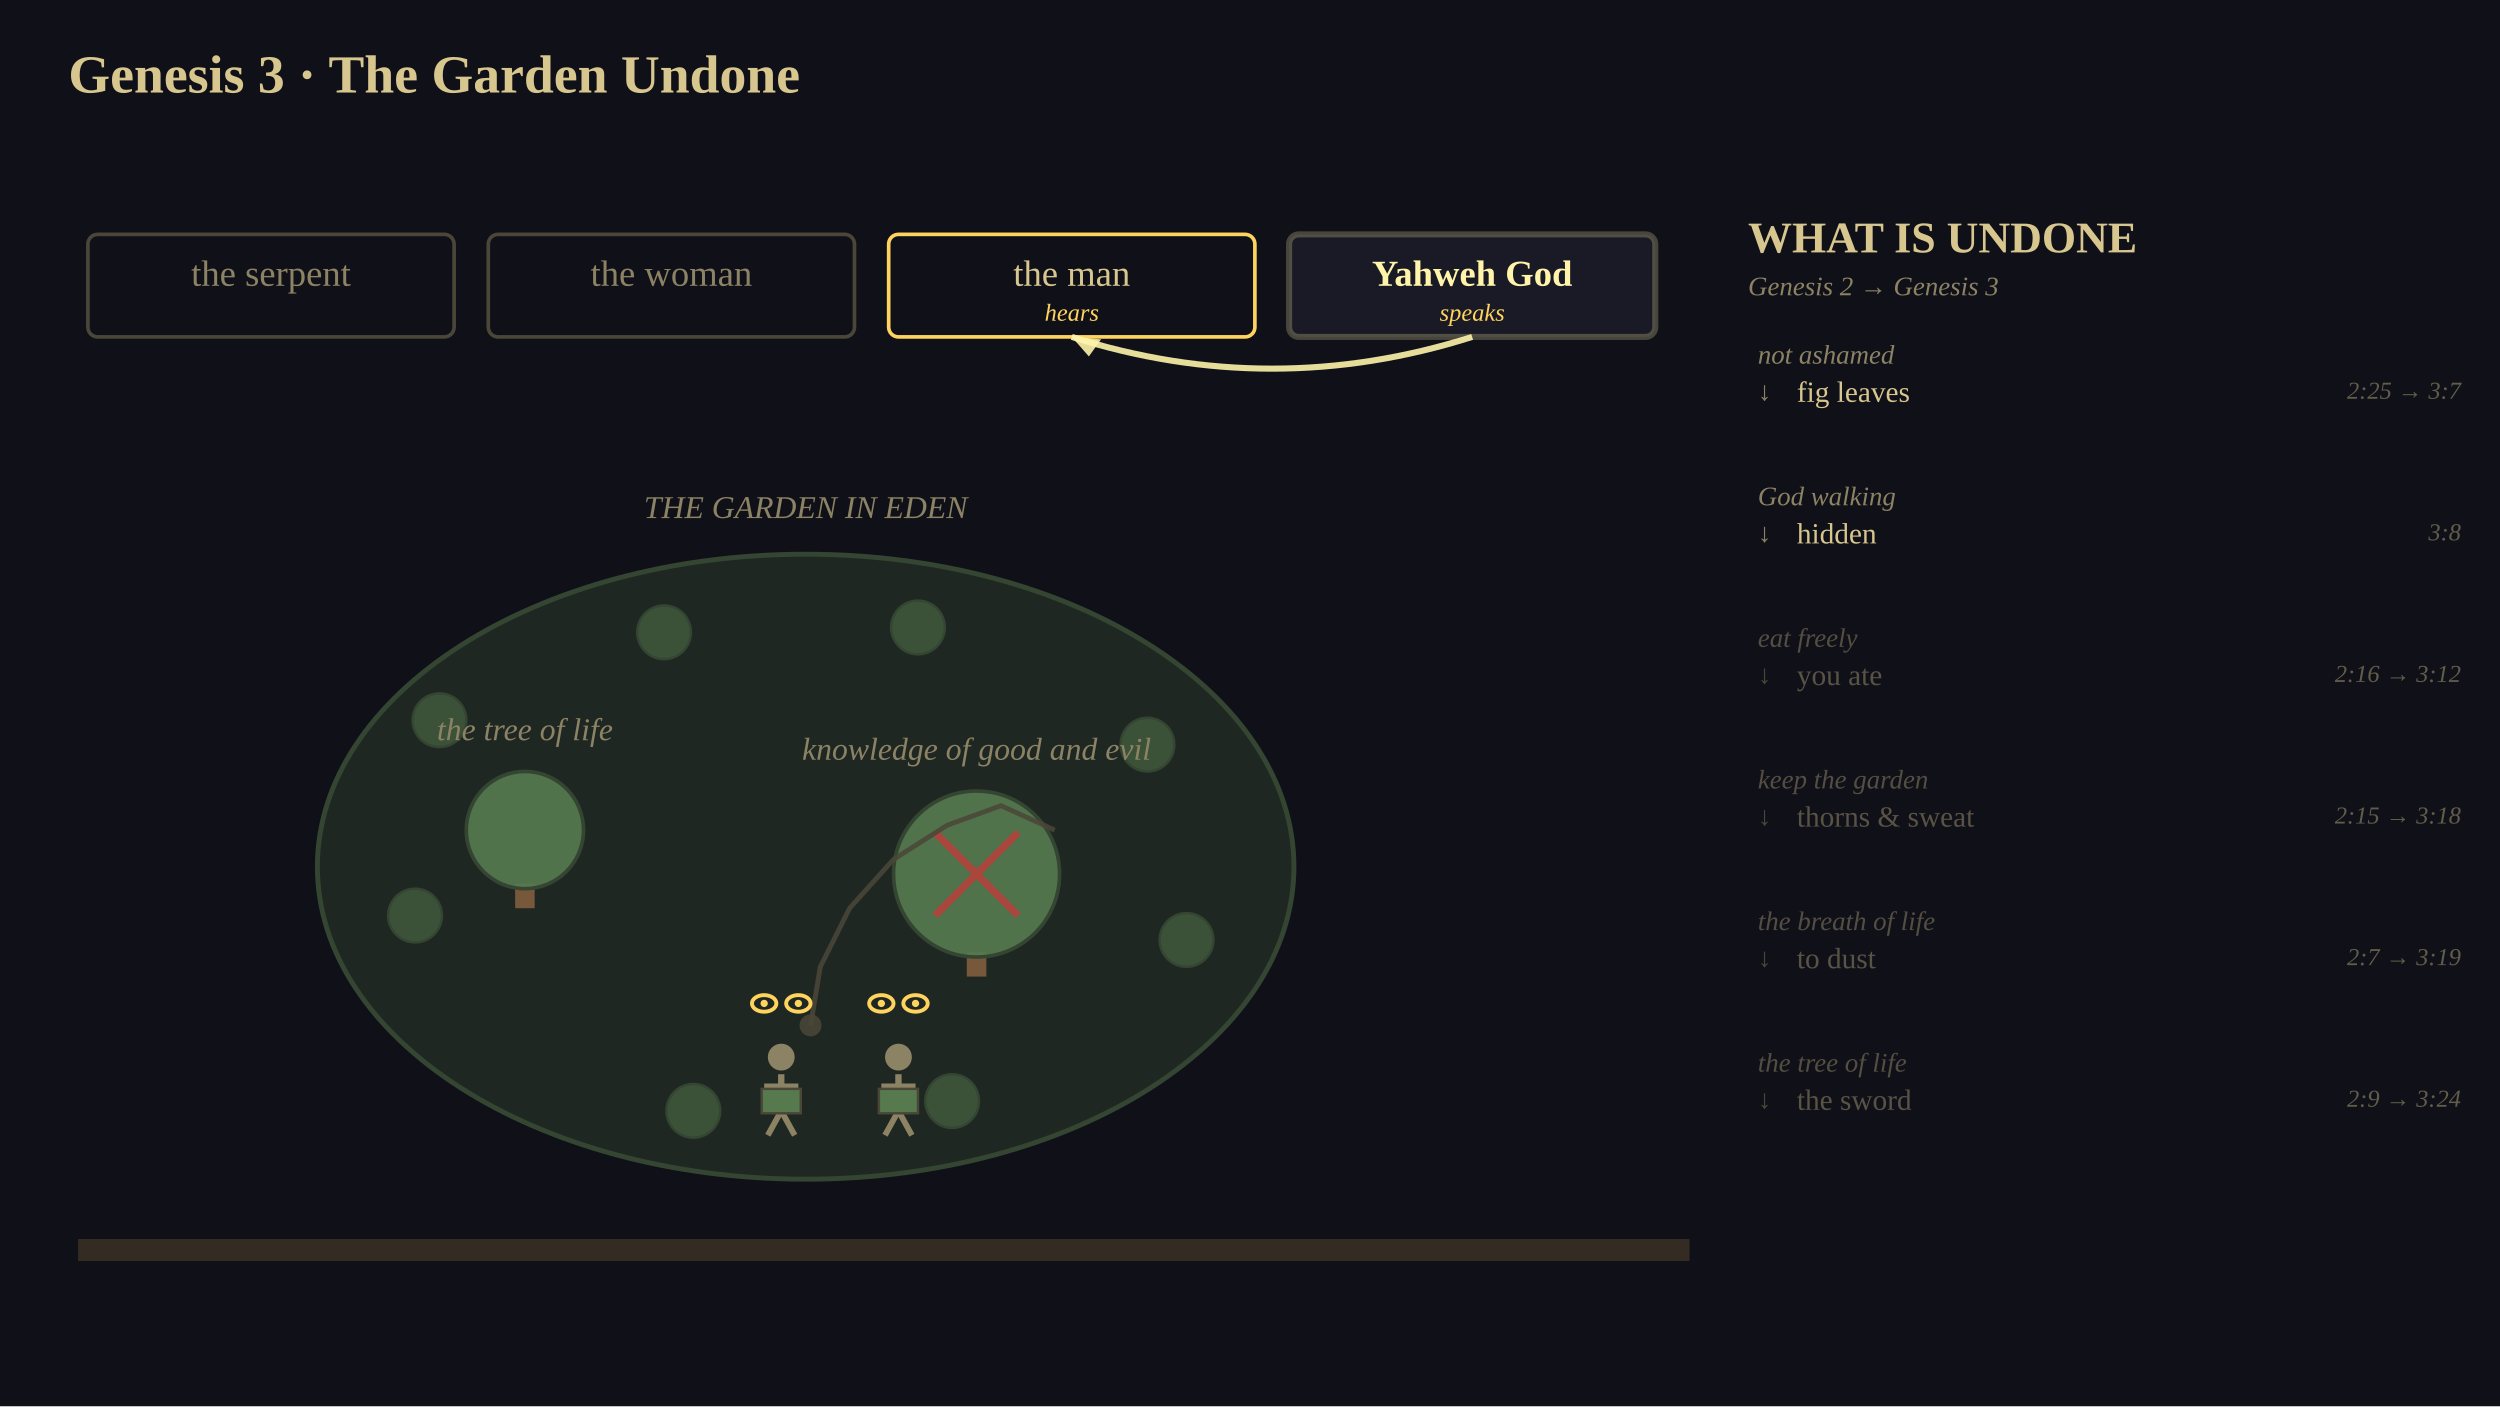
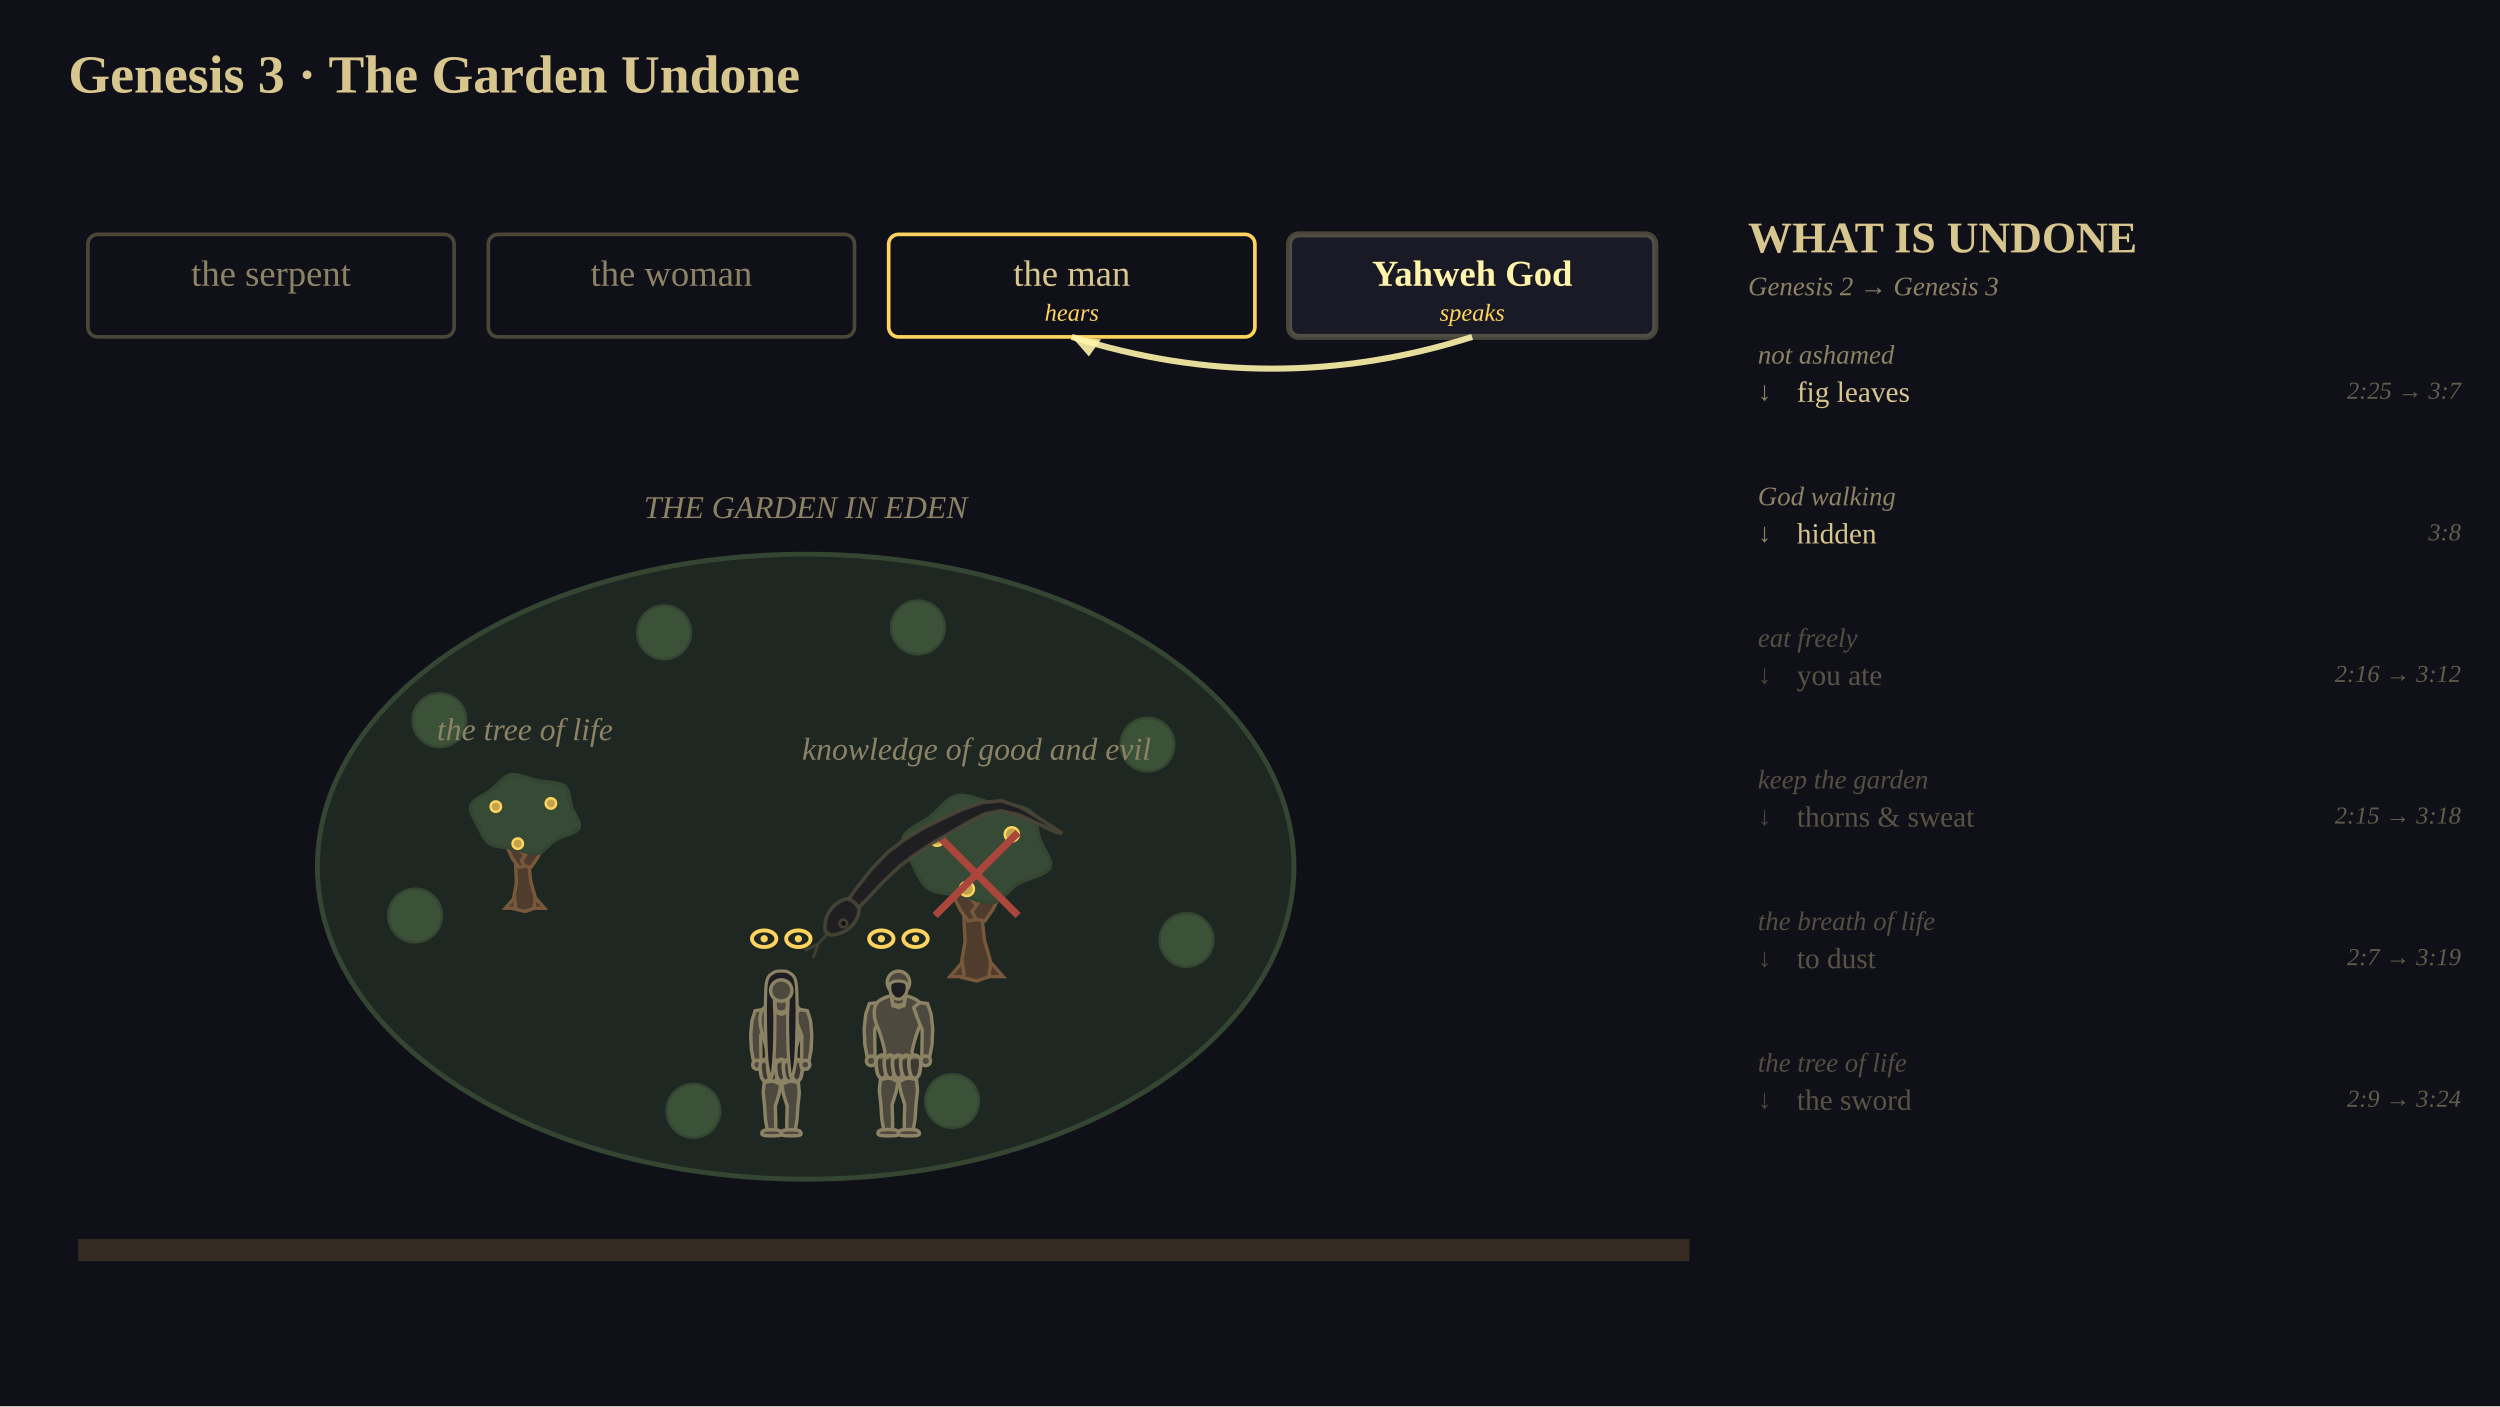
<svg xmlns="http://www.w3.org/2000/svg" viewBox="0 0 1024 576" width="1024" height="576" font-family="Georgia, 'Times New Roman', serif">
  <rect x="0" y="0" width="1024" height="576" fill="rgb(16,16,24)" />
  <text x="28" y="24" font-size="22" text-anchor="start" dominant-baseline="text-before-edge" fill="rgb(216,198,143)" font-family="Georgia, 'Times New Roman', serif" font-weight="bold">Genesis 3 · The Garden Undone</text>
  <ellipse cx="330" cy="355" rx="200" ry="128" fill="rgb(52,70,50)" fill-opacity="0.431" stroke="rgb(52,70,50)" stroke-width="2" />
  <text x="330" y="215" font-size="13" text-anchor="middle" dominant-baseline="text-after-edge" fill="rgb(140,130,100)" font-family="Georgia, 'Times New Roman', serif" font-style="italic">THE GARDEN IN EDEN</text>
  <circle cx="180" cy="295" r="11" fill="rgb(86,122,78)" fill-opacity="0.510" stroke="rgb(52,70,50)" stroke-width="1" />
  <circle cx="272" cy="259" r="11" fill="rgb(86,122,78)" fill-opacity="0.510" stroke="rgb(52,70,50)" stroke-width="1" />
  <circle cx="376" cy="257" r="11" fill="rgb(86,122,78)" fill-opacity="0.510" stroke="rgb(52,70,50)" stroke-width="1" />
  <circle cx="470" cy="305" r="11" fill="rgb(86,122,78)" fill-opacity="0.510" stroke="rgb(52,70,50)" stroke-width="1" />
  <circle cx="486" cy="385" r="11" fill="rgb(86,122,78)" fill-opacity="0.510" stroke="rgb(52,70,50)" stroke-width="1" />
  <circle cx="390" cy="451" r="11" fill="rgb(86,122,78)" fill-opacity="0.510" stroke="rgb(52,70,50)" stroke-width="1" />
  <circle cx="284" cy="455" r="11" fill="rgb(86,122,78)" fill-opacity="0.510" stroke="rgb(52,70,50)" stroke-width="1" />
  <circle cx="170" cy="375" r="11" fill="rgb(86,122,78)" fill-opacity="0.510" stroke="rgb(52,70,50)" stroke-width="1" />
  <line x1="32" y1="512" x2="692" y2="512" stroke="rgb(58,48,38)" stroke-width="9" stroke-opacity="0.863" />
-   <rect x="211" y="362" width="8" height="10" fill="rgb(120,88,58)" />
-   <circle cx="215" cy="340" r="24" fill="rgb(86,122,78)" fill-opacity="0.922" stroke="rgb(52,70,50)" stroke-width="1.5" />
+   <polygon points="210.46,372.23 210.44,367.7 211.53,361.5 211.2,354.42 211.26,348.64 213.26,346.86 215.53,348.29 216.6,354.01 217.4,361.1 219.16,367.21 219.54,371.77 215.07,373.34" fill="rgb(80,60,45)" stroke="rgb(120,88,58)" stroke-width="1.4" />
+   <polygon points="212.51,355.21 210.04,351.83 207.72,347.12 205.9,342.74 204.92,339.26 205.51,337.9 206.89,338.41 208.45,341.49 210.51,345.53 213.94,349.24 216.42,352.41 215.13,354.75" fill="rgb(80,60,45)" stroke="rgb(120,88,58)" stroke-width="1.4" />
+   <polygon points="213.58,352.41 216.09,349.06 219.55,345.43 221.62,342.43 223.18,340.43 224.49,340.31 225.01,341.53 224.02,343.94 222.22,347.21 219.93,351.74 217.49,355.21 214.87,354.75" fill="rgb(80,60,45)" stroke="rgb(120,88,58)" stroke-width="1.4" />
+   <polygon points="211.26,372 206.98,372 210.72,367.72" fill="rgb(80,60,45)" stroke="rgb(120,88,58)" stroke-width="1.4" />
+   <polygon points="218.74,372 223.02,372 219.28,367.72" fill="rgb(80,60,45)" stroke="rgb(120,88,58)" stroke-width="1.4" />
+   <polygon points="234.02,330.64 233.58,328.82 233.28,326.89 232.92,325.02 232.3,323.35 231.22,322.03 229.53,321.19 227.37,320.7 224.96,320.42 222.47,320.18 220.13,319.83 217.87,319.22 215.57,318.46 213.3,317.76 211.12,317.34 209.11,317.41 207.32,318.12 205.7,319.32 204.18,320.81 202.67,322.35 201.11,323.75 199.3,324.96 197.3,326.12 195.38,327.3 193.82,328.55 192.9,329.93 192.76,331.52 193.24,333.25 194.08,335.05 195.07,336.82 195.98,338.48 196.74,340.07 197.52,341.67 198.39,343.18 199.43,344.51 200.73,345.58 202.36,346.29 204.27,346.72 206.35,346.98 208.46,347.2 210.49,347.52 212.47,348.05 214.5,348.73 216.5,349.34 218.41,349.71 220.18,349.65 221.71,349.01 223.05,347.94 224.33,346.62 225.68,345.26 227.23,344.07 229.23,343.1 231.6,342.24 233.95,341.36 235.91,340.38 237.1,339.18 237.31,337.71 236.79,336.03 235.86,334.23 234.83,332.41" fill="rgb(54,74,53)" stroke="rgb(52,70,50)" stroke-width="1.5" />
+   <circle cx="225.64" cy="329.08" r="2.14" fill="rgb(195,163,76)" stroke="rgb(255,212,94)" stroke-width="1" />
+   <circle cx="203.08" cy="330.39" r="2.14" fill="rgb(195,163,76)" stroke="rgb(255,212,94)" stroke-width="1" />
+   <circle cx="212.07" cy="345.56" r="2.14" fill="rgb(195,163,76)" stroke="rgb(255,212,94)" stroke-width="1" />
  <text x="215" y="306" font-size="13" text-anchor="middle" dominant-baseline="text-after-edge" fill="rgb(140,130,100)" font-family="Georgia, 'Times New Roman', serif" font-style="italic">the tree of life</text>
-   <rect x="396" y="390" width="8" height="10" fill="rgb(120,88,58)" />
-   <circle cx="400" cy="358" r="34" fill="rgb(86,122,78)" fill-opacity="0.922" stroke="rgb(52,70,50)" stroke-width="1.5" />
+   <polygon points="393.84,400.31 393.82,394.16 395.29,385.75 394.84,376.15 394.93,368.3 397.64,365.88 400.72,367.82 402.17,375.58 403.26,385.21 405.64,393.5 406.16,399.69 400.09,401.81" fill="rgb(80,60,45)" stroke="rgb(120,88,58)" stroke-width="1.4" />
+   <polygon points="396.62,377.22 393.28,372.63 390.12,366.24 387.65,360.28 386.32,355.56 387.11,353.72 388.99,354.42 391.11,358.59 393.91,364.07 398.56,369.11 401.93,373.42 400.18,376.59" fill="rgb(80,60,45)" stroke="rgb(120,88,58)" stroke-width="1.4" />
+   <polygon points="398.07,373.42 401.48,368.87 406.17,363.95 408.99,359.86 411.1,357.15 412.89,356.99 413.59,358.64 412.25,361.92 409.8,366.36 406.69,372.51 403.38,377.22 399.82,376.59" fill="rgb(80,60,45)" stroke="rgb(120,88,58)" stroke-width="1.4" />
+   <polygon points="394.92,400 389.11,400 394.19,394.19" fill="rgb(80,60,45)" stroke="rgb(120,88,58)" stroke-width="1.4" />
+   <polygon points="405.08,400 410.89,400 405.81,394.19" fill="rgb(80,60,45)" stroke="rgb(120,88,58)" stroke-width="1.4" />
+   <polygon points="425.82,343.86 425.21,341.39 424.81,338.78 424.32,336.24 423.48,333.97 422.01,332.19 419.72,331.04 416.79,330.38 413.51,330 410.14,329.67 406.96,329.2 403.9,328.37 400.78,327.33 397.69,326.39 394.74,325.81 392.01,325.91 389.58,326.88 387.38,328.51 385.32,330.52 383.27,332.62 381.14,334.52 378.69,336.16 375.97,337.74 373.37,339.33 371.26,341.03 370,342.91 369.82,345.06 370.46,347.41 371.61,349.86 372.96,352.26 374.18,354.51 375.22,356.67 376.27,358.84 377.45,360.89 378.87,362.69 380.63,364.14 382.85,365.11 385.44,365.69 388.26,366.04 391.12,366.34 393.87,366.77 396.57,367.5 399.32,368.41 402.03,369.25 404.63,369.75 407.03,369.66 409.11,368.8 410.93,367.34 412.66,365.55 414.49,363.71 416.59,362.09 419.31,360.78 422.52,359.61 425.72,358.42 428.38,357.09 430,355.46 430.28,353.46 429.57,351.18 428.31,348.74 426.91,346.27" fill="rgb(54,74,53)" stroke="rgb(52,70,50)" stroke-width="1.5" />
+   <circle cx="414.44" cy="341.75" r="2.9" fill="rgb(195,163,76)" stroke="rgb(255,212,94)" stroke-width="1" />
+   <circle cx="383.83" cy="343.53" r="2.9" fill="rgb(195,163,76)" stroke="rgb(255,212,94)" stroke-width="1" />
+   <circle cx="396.02" cy="364.12" r="2.9" fill="rgb(195,163,76)" stroke="rgb(255,212,94)" stroke-width="1" />
  <line x1="383" y1="341" x2="417" y2="375" stroke="rgb(170,70,60)" stroke-width="3" />
  <line x1="417" y1="341" x2="383" y2="375" stroke="rgb(170,70,60)" stroke-width="3" />
  <text x="400" y="314" font-size="13" text-anchor="middle" dominant-baseline="text-after-edge" fill="rgb(140,130,100)" font-family="Georgia, 'Times New Roman', serif" font-style="italic">knowledge of good and evil</text>
-   <polyline points="432,340 410,330 388,338 366,352 348,372 336,396 332,420" stroke-linejoin="round" fill="none" stroke="rgb(74,70,56)" stroke-width="2" stroke-opacity="0.863" />
-   <circle cx="332" cy="420" r="4.5" fill="rgb(74,70,56)" fill-opacity="0.863" />
-   <circle cx="320" cy="433" r="5.5" fill="rgb(140,130,100)" />
-   <line x1="320" y1="440" x2="320" y2="455" stroke="rgb(140,130,100)" stroke-width="2.6" />
-   <line x1="313" y1="445" x2="327" y2="445" stroke="rgb(140,130,100)" stroke-width="2.4" />
-   <line x1="320" y1="455" x2="314.5" y2="465" stroke="rgb(140,130,100)" stroke-width="2.4" />
-   <line x1="320" y1="455" x2="325.5" y2="465" stroke="rgb(140,130,100)" stroke-width="2.4" />
-   <rect x="312" y="446" width="16" height="10" fill="rgb(86,122,78)" stroke="rgb(74,70,56)" stroke-width="1" />
-   <circle cx="368" cy="433" r="5.5" fill="rgb(140,130,100)" />
-   <line x1="368" y1="440" x2="368" y2="455" stroke="rgb(140,130,100)" stroke-width="2.6" />
-   <line x1="361" y1="445" x2="375" y2="445" stroke="rgb(140,130,100)" stroke-width="2.4" />
-   <line x1="368" y1="455" x2="362.5" y2="465" stroke="rgb(140,130,100)" stroke-width="2.4" />
-   <line x1="368" y1="455" x2="373.5" y2="465" stroke="rgb(140,130,100)" stroke-width="2.4" />
-   <rect x="360" y="446" width="16" height="10" fill="rgb(86,122,78)" stroke="rgb(74,70,56)" stroke-width="1" />
-   <ellipse cx="313" cy="411" rx="5" ry="3.4" fill="none" stroke="rgb(255,212,94)" stroke-width="1.6" />
-   <circle cx="313" cy="411" r="1.5" fill="rgb(255,212,94)" />
-   <ellipse cx="327" cy="411" rx="5" ry="3.4" fill="none" stroke="rgb(255,212,94)" stroke-width="1.6" />
-   <circle cx="327" cy="411" r="1.5" fill="rgb(255,212,94)" />
-   <ellipse cx="361" cy="411" rx="5" ry="3.4" fill="none" stroke="rgb(255,212,94)" stroke-width="1.6" />
-   <circle cx="361" cy="411" r="1.5" fill="rgb(255,212,94)" />
-   <ellipse cx="375" cy="411" rx="5" ry="3.4" fill="none" stroke="rgb(255,212,94)" stroke-width="1.6" />
-   <circle cx="375" cy="411" r="1.5" fill="rgb(255,212,94)" />
+   <polygon points="431.77,340.51 426.01,337.74 417.88,333.91 409.91,332.02 403.01,333.52 396.27,336.95 389.47,340.93 382.41,345.02 375.28,349.67 368.43,354.85 361.49,361.46 354.82,368.6 349.84,373.66 347.49,375.17 346.83,374.6 346.51,373.66 345.51,373.46 344.85,372.89 346.16,370.34 350.44,364.34 356.7,356.35 363.57,349.15 370.79,343.67 378.63,338.98 386.53,335.07 394.39,331.5 402.32,328.71 410.09,327.98 418.41,330.83 426.58,335.74 432.23,339.49 434.54,340.96 434.34,341.26" fill="rgb(31,30,32)" stroke="rgb(74,70,56)" stroke-width="1.5" stroke-opacity="0.863" />
+   <polygon points="351.75,372.14 351.85,372.98 351.75,373.92 351.48,374.9 351.09,375.88 350.62,376.82 350.11,377.67 349.53,378.45 348.83,379.21 348.06,379.92 347.23,380.58 346.39,381.16 345.56,381.64 344.7,382.04 343.76,382.35 342.8,382.59 341.89,382.76 341.07,382.87 340.42,382.94 339.95,382.93 339.62,382.84 339.4,382.69 339.23,382.51 339.08,382.31 338.9,382.11 338.69,381.95 338.47,381.82 338.27,381.67 338.1,381.47 337.98,381.15 337.92,380.69 337.91,380.03 337.94,379.21 338.01,378.28 338.15,377.31 338.36,376.34 338.66,375.44 339.06,374.56 339.55,373.67 340.12,372.78 340.75,371.93 341.42,371.16 342.14,370.5 342.94,369.9 343.82,369.33 344.75,368.84 345.7,368.47 346.62,368.27 347.46,368.29 348.31,368.56 349.19,369.06 350.04,369.73 350.8,370.51 351.39,371.33" fill="rgb(31,30,32)" stroke="rgb(74,70,56)" stroke-width="1.5" stroke-opacity="0.863" />
+   <polyline points="339.08,382.27 335.07,386.73 333.1,392.5" stroke-linejoin="round" fill="none" stroke="rgb(74,70,56)" stroke-width="1.2" stroke-opacity="0.718" />
+   <polyline points="335.07,386.73 329.54,389.29" stroke-linejoin="round" fill="none" stroke="rgb(74,70,56)" stroke-width="1.2" stroke-opacity="0.718" />
+   <circle cx="345.38" cy="378.26" r="1.6" fill="rgb(42,40,38)" stroke="rgb(74,70,56)" stroke-width="1" stroke-opacity="0.800" />
+   <circle cx="345.62" cy="378.26" r="0.88" fill="rgb(17,17,24)" />
+   <polygon points="314.68,415.41 313.46,419.23 311.58,424.15 311.62,429.84 311.67,434.46 310.23,435.88 308.63,434.64 307.76,429.83 307.49,423.77 307.99,418.11 309.31,413.98 312.31,413.54" fill="rgb(78,73,62)" stroke="rgb(140,130,100)" stroke-width="1.4" />
+   <circle cx="310.15" cy="436.14" r="1.85" fill="rgb(78,73,62)" stroke="rgb(140,130,100)" stroke-width="1.4" />
+   <polygon points="319.85,444.21 319.11,448.11 317.55,453.13 317.72,458.56 317.75,462.9 316.11,464.26 314.31,463.13 313.54,458.7 313.18,453.04 312.6,447.56 313.01,443.43 316.56,442.66" fill="rgb(78,73,62)" stroke="rgb(140,130,100)" stroke-width="1.4" />
+   <polygon points="312.98,463.01 313.73,462.88 314.79,462.79 316.01,462.77 317.24,462.79 318.31,462.88 319.07,463.01 319.57,463.25 319.94,463.6 320.15,464.01 320.18,464.41 320.01,464.76 319.6,465 318.8,465.14 317.59,465.22 316.18,465.25 314.76,465.22 313.54,465.14 312.72,465 312.28,464.76 312.06,464.41 312.04,464.01 312.2,463.6 312.52,463.25" fill="rgb(78,73,62)" stroke="rgb(140,130,100)" stroke-width="1.4" />
+   <polygon points="326.99,443.43 327.4,447.56 326.82,453.04 326.46,458.7 325.69,463.13 323.89,464.26 322.25,462.9 322.28,458.56 322.45,453.13 320.89,448.11 320.15,444.21 323.44,442.66" fill="rgb(78,73,62)" stroke="rgb(140,130,100)" stroke-width="1.4" />
+   <polygon points="320.93,463.01 321.67,462.88 322.73,462.79 323.95,462.77 325.18,462.79 326.26,462.88 327.02,463.01 327.51,463.25 327.88,463.6 328.09,464.01 328.12,464.41 327.95,464.76 327.55,465 326.74,465.14 325.54,465.22 324.12,465.25 322.7,465.22 321.48,465.14 320.66,465 320.22,464.76 320,464.41 319.98,464.01 320.14,463.6 320.46,463.25" fill="rgb(78,73,62)" stroke="rgb(140,130,100)" stroke-width="1.4" />
+   <polygon points="312,414.03 311.71,414.75 311.51,415.55 311.38,416.43 311.32,417.37 311.32,418.34 311.38,419.33 311.52,420.36 311.75,421.44 312.04,422.56 312.36,423.69 312.68,424.83 312.98,425.95 313.29,427.08 313.62,428.25 313.96,429.42 314.27,430.56 314.53,431.62 314.7,432.57 314.64,433.43 314.34,434.23 313.99,434.97 313.76,435.61 313.85,436.14 314.44,436.54 315.77,436.81 317.73,436.98 320,437.04 322.27,436.98 324.23,436.81 325.56,436.54 326.15,436.14 326.24,435.61 326.01,434.97 325.66,434.23 325.36,433.43 325.3,432.57 325.47,431.62 325.73,430.56 326.04,429.42 326.38,428.25 326.71,427.08 327.02,425.95 327.32,424.83 327.64,423.69 327.96,422.56 328.25,421.44 328.48,420.36 328.62,419.33 328.68,418.34 328.68,417.37 328.62,416.43 328.49,415.55 328.29,414.75 328,414.03 327.61,413.42 327.13,412.88 326.57,412.42 325.95,412.02 325.3,411.68 324.63,411.39 323.93,411.15 323.18,410.97 322.4,410.85 321.59,410.77 320.79,410.74 320,410.72 319.21,410.74 318.41,410.77 317.6,410.85 316.82,410.97 316.07,411.15 315.37,411.39 314.7,411.68 314.05,412.02 313.43,412.42 312.87,412.88 312.39,413.42" fill="rgb(78,73,62)" stroke="rgb(140,130,100)" stroke-width="1.4" />
+   <polygon points="317.82,414.7 317.39,411.72 318.01,408.74 320,407.99 321.99,408.74 322.61,411.72 322.18,414.7 320,415.44" fill="rgb(78,73,62)" stroke="rgb(140,130,100)" stroke-width="1.4" />
+   <polygon points="311.4,435.88 311.61,435.31 311.94,434.82 312.35,434.43 312.79,434.14 313.24,433.95 313.65,433.89 314.05,433.95 314.5,434.14 314.94,434.43 315.35,434.82 315.68,435.31 315.9,435.88 315.98,436.61 315.97,437.53 315.88,438.54 315.73,439.55 315.56,440.46 315.37,441.17 315.15,441.71 314.88,442.14 314.58,442.47 314.26,442.71 313.95,442.85 313.65,442.89 313.35,442.85 313.03,442.71 312.71,442.47 312.41,442.14 312.14,441.71 311.92,441.17 311.74,440.46 311.56,439.55 311.41,438.54 311.32,437.53 311.31,436.61" fill="rgb(60,57,51)" stroke="rgb(140,130,100)" stroke-width="1.5" />
+   <polygon points="314.57,435.88 314.79,435.31 315.12,434.82 315.52,434.43 315.97,434.14 316.42,433.95 316.82,433.89 317.23,433.95 317.68,434.14 318.12,434.43 318.53,434.82 318.86,435.31 319.07,435.88 319.16,436.61 319.15,437.53 319.06,438.54 318.91,439.55 318.73,440.46 318.54,441.17 318.33,441.71 318.06,442.14 317.76,442.47 317.44,442.71 317.12,442.85 316.82,442.89 316.52,442.85 316.21,442.71 315.89,442.47 315.59,442.14 315.32,441.71 315.1,441.17 314.91,440.46 314.73,439.55 314.59,438.54 314.5,437.53 314.49,436.61" fill="rgb(60,57,51)" stroke="rgb(140,130,100)" stroke-width="1.5" />
+   <polygon points="317.75,435.88 317.96,435.31 318.29,434.82 318.7,434.43 319.15,434.14 319.59,433.95 320,433.89 320.41,433.95 320.85,434.14 321.3,434.43 321.71,434.82 322.04,435.31 322.25,435.88 322.34,436.61 322.32,437.53 322.23,438.54 322.09,439.55 321.91,440.46 321.72,441.17 321.5,441.71 321.24,442.14 320.93,442.47 320.62,442.71 320.3,442.85 320,442.89 319.7,442.85 319.38,442.71 319.07,442.47 318.76,442.14 318.5,441.71 318.28,441.17 318.09,440.46 317.91,439.55 317.77,438.54 317.68,437.53 317.66,436.61" fill="rgb(60,57,51)" stroke="rgb(140,130,100)" stroke-width="1.5" />
+   <polygon points="320.93,435.88 321.14,435.31 321.47,434.82 321.88,434.43 322.32,434.14 322.77,433.95 323.18,433.89 323.58,433.95 324.03,434.14 324.48,434.43 324.88,434.82 325.21,435.31 325.43,435.88 325.51,436.61 325.5,437.53 325.41,438.54 325.27,439.55 325.09,440.46 324.9,441.17 324.68,441.71 324.41,442.14 324.11,442.47 323.79,442.71 323.48,442.85 323.18,442.89 322.88,442.85 322.56,442.71 322.24,442.47 321.94,442.14 321.67,441.71 321.46,441.17 321.27,440.46 321.09,439.55 320.94,438.54 320.85,437.53 320.84,436.61" fill="rgb(60,57,51)" stroke="rgb(140,130,100)" stroke-width="1.5" />
+   <polygon points="324.1,435.88 324.32,435.31 324.65,434.82 325.06,434.43 325.5,434.14 325.95,433.95 326.35,433.89 326.76,433.95 327.21,434.14 327.65,434.43 328.06,434.82 328.39,435.31 328.6,435.88 328.69,436.61 328.68,437.53 328.59,438.54 328.44,439.55 328.26,440.46 328.08,441.17 327.86,441.71 327.59,442.14 327.29,442.47 326.97,442.71 326.65,442.85 326.35,442.89 326.05,442.85 325.74,442.71 325.42,442.47 325.12,442.14 324.85,441.71 324.63,441.17 324.44,440.46 324.27,439.55 324.12,438.54 324.03,437.53 324.02,436.61" fill="rgb(60,57,51)" stroke="rgb(140,130,100)" stroke-width="1.5" />
+   <polyline points="312.72,434.95 327.28,434.95" stroke-linejoin="round" fill="none" stroke="rgb(140,130,100)" stroke-width="1.2" stroke-opacity="0.718" />
+   <polygon points="330.69,413.98 332.01,418.11 332.51,423.77 332.24,429.83 331.37,434.64 329.77,435.88 328.33,434.46 328.38,429.84 328.42,424.15 326.54,419.23 325.32,415.41 327.69,413.54" fill="rgb(78,73,62)" stroke="rgb(140,130,100)" stroke-width="1.4" />
+   <circle cx="329.85" cy="436.14" r="1.85" fill="rgb(78,73,62)" stroke="rgb(140,130,100)" stroke-width="1.4" />
+   <polygon points="314.31,435.88 314.13,434.29 313.99,432.44 313.88,430.42 313.79,428.28 313.71,426.1 313.65,423.96 313.58,421.79 313.53,419.5 313.5,417.18 313.48,414.89 313.48,412.72 313.51,410.72 313.55,408.88 313.6,407.12 313.66,405.46 313.77,403.95 313.93,402.6 314.18,401.46 314.51,400.55 314.94,399.85 315.42,399.32 315.93,398.92 316.45,398.59 316.96,398.28 317.45,398.03 317.95,397.87 318.46,397.78 318.98,397.75 319.49,397.75 320,397.75 320.51,397.75 321.02,397.75 321.54,397.78 322.05,397.87 322.55,398.03 323.04,398.28 323.55,398.59 324.07,398.92 324.58,399.32 325.06,399.85 325.49,400.55 325.82,401.46 326.07,402.6 326.23,403.95 326.34,405.46 326.4,407.12 326.45,408.88 326.49,410.72 326.52,412.72 326.52,414.89 326.5,417.18 326.47,419.5 326.42,421.79 326.35,423.96 326.29,426.1 326.21,428.28 326.12,430.42 326.01,432.44 325.87,434.29 325.69,435.88 325.46,437.31 325.17,438.67 324.86,439.85 324.54,440.73 324.23,441.21 323.97,441.17 323.75,440.52 323.54,439.31 323.35,437.7 323.19,435.83 323.04,433.85 322.91,431.91 322.81,429.91 322.73,427.74 322.68,425.45 322.64,423.13 322.61,420.84 322.58,418.67 322.6,416.51 322.67,414.28 322.76,412.09 322.81,410.04 322.79,408.23 322.65,406.75 322.36,405.63 321.97,404.77 321.49,404.15 320.98,403.74 320.47,403.51 320,403.44 319.53,403.51 319.02,403.74 318.51,404.15 318.03,404.77 317.64,405.63 317.35,406.75 317.21,408.23 317.19,410.04 317.24,412.09 317.33,414.28 317.4,416.51 317.42,418.67 317.39,420.84 317.36,423.13 317.32,425.45 317.27,427.74 317.19,429.91 317.09,431.91 316.96,433.85 316.81,435.83 316.65,437.7 316.46,439.31 316.25,440.52 316.03,441.17 315.77,441.21 315.46,440.73 315.14,439.85 314.83,438.67 314.54,437.31" fill="rgb(30,29,33)" stroke="rgb(140,130,100)" stroke-width="1.3" />
+   <polygon points="317.82,414.03 317.39,411.39 318.01,408.74 320,408.08 321.99,408.74 322.61,411.39 322.18,414.03 320,414.7" fill="rgb(78,73,62)" stroke="rgb(140,130,100)" stroke-width="1.4" />
+   <circle cx="320" cy="405.69" r="4.37" fill="rgb(78,73,62)" stroke="rgb(140,130,100)" stroke-width="1.4" />
+   <polygon points="361.74,412.69 360.35,416.71 358.27,421.88 358.33,427.88 358.42,432.75 356.9,434.25 355.21,432.95 354.25,427.86 353.96,421.45 354.6,415.44 356.09,411.07 359.26,410.66" fill="rgb(78,73,62)" stroke="rgb(140,130,100)" stroke-width="1.4" />
+   <circle cx="356.82" cy="434.53" r="1.96" fill="rgb(78,73,62)" stroke="rgb(140,130,100)" stroke-width="1.4" />
+   <polygon points="367.84,443.05 367.06,447.16 365.41,452.47 365.59,458.2 365.62,462.78 363.89,464.21 361.99,463.02 361.18,458.35 360.8,452.37 360.18,446.58 360.61,442.22 364.37,441.41" fill="rgb(78,73,62)" stroke="rgb(140,130,100)" stroke-width="1.4" />
+   <polygon points="360.59,462.9 361.37,462.76 362.5,462.67 363.79,462.64 365.09,462.67 366.22,462.76 367.02,462.9 367.55,463.16 367.93,463.52 368.16,463.95 368.19,464.38 368.01,464.75 367.58,465 366.73,465.15 365.46,465.23 363.96,465.26 362.47,465.23 361.18,465.15 360.31,465 359.85,464.75 359.62,464.38 359.6,463.95 359.76,463.52 360.1,463.16" fill="rgb(78,73,62)" stroke="rgb(140,130,100)" stroke-width="1.4" />
+   <polygon points="375.39,442.22 375.82,446.58 375.2,452.37 374.82,458.35 374.01,463.02 372.11,464.21 370.38,462.78 370.41,458.2 370.59,452.47 368.94,447.16 368.16,443.05 371.63,441.41" fill="rgb(78,73,62)" stroke="rgb(140,130,100)" stroke-width="1.4" />
+   <polygon points="368.98,462.9 369.76,462.76 370.88,462.67 372.18,462.64 373.47,462.67 374.61,462.76 375.41,462.9 375.93,463.16 376.32,463.52 376.54,463.95 376.58,464.38 376.4,464.75 375.97,465 375.12,465.15 373.85,465.23 372.35,465.26 370.85,465.23 369.56,465.15 368.7,465 368.24,464.75 368.01,464.38 367.98,463.95 368.15,463.52 368.49,463.16" fill="rgb(78,73,62)" stroke="rgb(140,130,100)" stroke-width="1.4" />
+   <polygon points="358.91,411.18 358.56,411.94 358.31,412.79 358.15,413.72 358.09,414.7 358.11,415.73 358.21,416.77 358.44,417.86 358.8,419 359.25,420.18 359.73,421.38 360.19,422.58 360.59,423.76 360.95,424.96 361.32,426.2 361.67,427.43 361.98,428.63 362.23,429.75 362.41,430.75 362.34,431.66 362.03,432.51 361.65,433.29 361.41,433.96 361.5,434.52 362.13,434.95 363.53,435.24 365.6,435.41 368,435.47 370.4,435.41 372.47,435.24 373.87,434.95 374.5,434.52 374.59,433.96 374.35,433.29 373.97,432.51 373.66,431.66 373.59,430.75 373.77,429.75 374.02,428.63 374.33,427.43 374.68,426.2 375.05,424.96 375.41,423.76 375.81,422.58 376.27,421.38 376.75,420.18 377.2,419 377.56,417.86 377.79,416.77 377.89,415.73 377.91,414.7 377.85,413.72 377.69,412.79 377.44,411.94 377.09,411.18 376.6,410.53 375.97,409.97 375.25,409.48 374.47,409.06 373.67,408.7 372.89,408.39 372.12,408.13 371.31,407.95 370.49,407.82 369.66,407.74 368.82,407.7 368,407.69 367.18,407.7 366.34,407.74 365.51,407.82 364.69,407.95 363.88,408.13 363.11,408.39 362.33,408.7 361.53,409.06 360.75,409.48 360.03,409.97 359.4,410.53" fill="rgb(78,73,62)" stroke="rgb(140,130,100)" stroke-width="1.4" />
+   <polygon points="365.69,411.88 365.25,408.74 365.9,405.59 368,404.8 370.1,405.59 370.75,408.74 370.31,411.88 368,412.67" fill="rgb(78,73,62)" stroke="rgb(140,130,100)" stroke-width="1.4" />
+   <polygon points="358.91,434.25 359.14,433.65 359.49,433.13 359.92,432.72 360.39,432.41 360.86,432.22 361.29,432.15 361.72,432.22 362.19,432.41 362.66,432.72 363.09,433.13 363.44,433.65 363.67,434.25 363.76,435.02 363.74,435.99 363.65,437.06 363.5,438.12 363.31,439.08 363.11,439.84 362.88,440.4 362.59,440.86 362.28,441.21 361.94,441.46 361.61,441.61 361.29,441.66 360.97,441.61 360.64,441.46 360.3,441.21 359.99,440.86 359.7,440.4 359.47,439.84 359.27,439.08 359.08,438.12 358.93,437.06 358.84,435.99 358.82,435.02" fill="rgb(60,57,51)" stroke="rgb(140,130,100)" stroke-width="1.5" />
+   <polygon points="362.27,434.25 362.49,433.65 362.84,433.13 363.27,432.72 363.74,432.41 364.22,432.22 364.65,432.15 365.08,432.22 365.55,432.41 366.02,432.72 366.45,433.13 366.8,433.65 367.02,434.25 367.11,435.02 367.1,435.99 367,437.06 366.85,438.12 366.66,439.08 366.46,439.84 366.23,440.4 365.95,440.86 365.63,441.21 365.3,441.46 364.96,441.61 364.65,441.66 364.33,441.61 363.99,441.46 363.66,441.21 363.34,440.86 363.06,440.4 362.83,439.84 362.63,439.08 362.44,438.12 362.29,437.06 362.19,435.99 362.18,435.02" fill="rgb(60,57,51)" stroke="rgb(140,130,100)" stroke-width="1.5" />
+   <polygon points="365.62,434.25 365.85,433.65 366.2,433.13 366.63,432.72 367.1,432.41 367.57,432.22 368,432.15 368.43,432.22 368.9,432.41 369.37,432.72 369.8,433.13 370.15,433.65 370.38,434.25 370.47,435.02 370.45,435.99 370.36,437.06 370.21,438.12 370.02,439.08 369.82,439.84 369.59,440.4 369.3,440.86 368.99,441.21 368.65,441.46 368.32,441.61 368,441.66 367.68,441.61 367.35,441.46 367.01,441.21 366.7,440.86 366.41,440.4 366.18,439.84 365.98,439.08 365.79,438.12 365.64,437.06 365.55,435.99 365.53,435.02" fill="rgb(60,57,51)" stroke="rgb(140,130,100)" stroke-width="1.5" />
+   <polygon points="368.98,434.25 369.2,433.65 369.55,433.13 369.98,432.72 370.45,432.41 370.92,432.22 371.35,432.15 371.78,432.22 372.26,432.41 372.73,432.72 373.16,433.13 373.51,433.65 373.73,434.25 373.82,435.02 373.81,435.99 373.71,437.06 373.56,438.12 373.37,439.08 373.17,439.84 372.94,440.4 372.66,440.86 372.34,441.21 372.01,441.46 371.67,441.61 371.35,441.66 371.04,441.61 370.7,441.46 370.37,441.21 370.05,440.86 369.77,440.4 369.54,439.84 369.34,439.08 369.15,438.12 369,437.06 368.9,435.99 368.89,435.02" fill="rgb(60,57,51)" stroke="rgb(140,130,100)" stroke-width="1.5" />
+   <polygon points="372.33,434.25 372.56,433.65 372.91,433.13 373.34,432.72 373.81,432.41 374.28,432.22 374.71,432.15 375.14,432.22 375.61,432.41 376.08,432.72 376.51,433.13 376.86,433.65 377.09,434.25 377.18,435.02 377.16,435.99 377.07,437.06 376.92,438.12 376.73,439.08 376.53,439.84 376.3,440.4 376.01,440.86 375.7,441.21 375.36,441.46 375.03,441.61 374.71,441.66 374.39,441.61 374.06,441.46 373.72,441.21 373.41,440.86 373.12,440.4 372.89,439.84 372.69,439.08 372.5,438.12 372.35,437.06 372.26,435.99 372.24,435.02" fill="rgb(60,57,51)" stroke="rgb(140,130,100)" stroke-width="1.5" />
+   <polyline points="360.31,433.27 375.69,433.27" stroke-linejoin="round" fill="none" stroke="rgb(140,130,100)" stroke-width="1.2" stroke-opacity="0.718" />
+   <polygon points="379.91,411.07 381.4,415.44 382.04,421.45 381.75,427.86 380.79,432.95 379.1,434.25 377.58,432.75 377.67,427.88 377.73,421.88 375.65,416.71 374.26,412.69 376.74,410.66" fill="rgb(78,73,62)" stroke="rgb(140,130,100)" stroke-width="1.4" />
+   <circle cx="379.18" cy="434.53" r="1.96" fill="rgb(78,73,62)" stroke="rgb(140,130,100)" stroke-width="1.4" />
+   <polygon points="365.69,411.18 365.25,408.39 365.9,405.59 368,404.89 370.1,405.59 370.75,408.39 370.31,411.18 368,411.88" fill="rgb(78,73,62)" stroke="rgb(140,130,100)" stroke-width="1.4" />
+   <circle cx="368" cy="402.38" r="4.61" fill="rgb(78,73,62)" stroke="rgb(140,130,100)" stroke-width="1.4" />
+   <polygon points="364.78,402.79 364.56,403.24 364.44,403.81 364.41,404.45 364.44,405.11 364.53,405.74 364.65,406.29 364.82,406.77 365.07,407.23 365.37,407.66 365.7,408.05 366.02,408.39 366.32,408.67 366.6,408.88 366.88,409.03 367.16,409.13 367.44,409.19 367.72,409.22 368,409.22 368.28,409.22 368.56,409.19 368.84,409.13 369.12,409.03 369.4,408.88 369.68,408.67 369.98,408.39 370.3,408.05 370.63,407.66 370.93,407.23 371.18,406.77 371.35,406.29 371.47,405.74 371.56,405.11 371.59,404.45 371.56,403.81 371.44,403.24 371.22,402.79 370.86,402.46 370.37,402.21 369.8,402.03 369.19,401.9 368.57,401.84 368,401.82 367.43,401.84 366.81,401.9 366.2,402.03 365.63,402.21 365.14,402.46" fill="rgb(30,29,33)" stroke="rgb(140,130,100)" stroke-width="1.3" />
+   <ellipse cx="313" cy="384.5" rx="5" ry="3.4" fill="none" stroke="rgb(255,212,94)" stroke-width="1.6" />
+   <circle cx="313" cy="384.5" r="1.5" fill="rgb(255,212,94)" />
+   <ellipse cx="327" cy="384.5" rx="5" ry="3.4" fill="none" stroke="rgb(255,212,94)" stroke-width="1.6" />
+   <circle cx="327" cy="384.5" r="1.5" fill="rgb(255,212,94)" />
+   <ellipse cx="361" cy="384.5" rx="5" ry="3.4" fill="none" stroke="rgb(255,212,94)" stroke-width="1.6" />
+   <circle cx="361" cy="384.5" r="1.5" fill="rgb(255,212,94)" />
+   <ellipse cx="375" cy="384.5" rx="5" ry="3.4" fill="none" stroke="rgb(255,212,94)" stroke-width="1.6" />
+   <circle cx="375" cy="384.5" r="1.5" fill="rgb(255,212,94)" />
  <rect x="36" y="96" width="150" height="42" rx="4" fill="rgb(16,16,24)" stroke="rgb(74,70,56)" stroke-width="1.5" />
  <text x="111" y="112" font-size="15" text-anchor="middle" dominant-baseline="central" fill="rgb(140,130,100)" font-family="Georgia, 'Times New Roman', serif">the serpent</text>
  <rect x="200" y="96" width="150" height="42" rx="4" fill="rgb(16,16,24)" stroke="rgb(74,70,56)" stroke-width="1.5" />
  <text x="275" y="112" font-size="15" text-anchor="middle" dominant-baseline="central" fill="rgb(140,130,100)" font-family="Georgia, 'Times New Roman', serif">the woman</text>
  <rect x="364" y="96" width="150" height="42" rx="4" fill="rgb(16,16,24)" stroke="rgb(255,212,94)" stroke-width="1.5" />
  <text x="439" y="112" font-size="15" text-anchor="middle" dominant-baseline="central" fill="rgb(216,198,143)" font-family="Georgia, 'Times New Roman', serif">the man</text>
  <text x="439" y="128" font-size="10" text-anchor="middle" dominant-baseline="central" fill="rgb(255,212,94)" font-family="Georgia, 'Times New Roman', serif" font-style="italic">hears</text>
  <rect x="528" y="96" width="150" height="42" rx="4" fill="rgb(26,26,38)" />
  <rect x="528" y="96" width="150" height="42" rx="4" fill="none" stroke="rgb(255,244,170)" stroke-width="2.5" stroke-opacity="0.237">
    <animate attributeName="stroke-opacity" values="0.237;0.949;0.683;0.949" dur="0.6s" begin="0s" fill="freeze" calcMode="spline" keyTimes="0;0.35;0.7;1" keySplines="0.42 0 0.58 1;0.42 0 0.58 1;0.42 0 0.58 1" />
  </rect>
  <text x="603" y="112" font-size="15" text-anchor="middle" dominant-baseline="central" fill="rgb(255,244,170)" font-family="Georgia, 'Times New Roman', serif" font-weight="bold">Yahweh God</text>
  <text x="603" y="128" font-size="10" text-anchor="middle" dominant-baseline="central" fill="rgb(255,212,94)" font-family="Georgia, 'Times New Roman', serif" font-style="italic">speaks</text>
  <path d="M603.0,138 Q521.0,164 439.0,138" fill="none" stroke="rgb(255,244,170)" stroke-width="2.5" stroke-opacity="0.898" />
  <polygon points="439,138 446,146 451,139" fill="rgb(255,244,170)" fill-opacity="0.898" />
  <text x="716" y="92" font-size="18" text-anchor="start" dominant-baseline="text-before-edge" fill="rgb(216,198,143)" font-family="Georgia, 'Times New Roman', serif" font-weight="bold">WHAT IS UNDONE</text>
  <text x="716" y="114" font-size="11" text-anchor="start" dominant-baseline="text-before-edge" fill="rgb(140,130,100)" font-family="Georgia, 'Times New Roman', serif" font-style="italic">Genesis 2 → Genesis 3</text>
  <text x="720" y="142" font-size="11" text-anchor="start" dominant-baseline="text-before-edge" fill="rgb(140,130,100)" font-family="Georgia, 'Times New Roman', serif" font-style="italic">not ashamed</text>
  <text x="720" y="157" font-size="11" text-anchor="start" dominant-baseline="text-before-edge" fill="rgb(138,129,95)" font-family="Georgia, 'Times New Roman', serif">↓</text>
  <text x="736" y="157" font-size="12" text-anchor="start" dominant-baseline="text-before-edge" fill="rgb(216,198,143)" font-family="Georgia, 'Times New Roman', serif">fig leaves</text>
  <text x="1008" y="157" font-size="10" text-anchor="end" dominant-baseline="text-before-edge" fill="rgb(140,130,100)" font-family="Georgia, 'Times New Roman', serif" fill-opacity="0.667" font-style="italic">2:25 → 3:7</text>
  <text x="720" y="200" font-size="11" text-anchor="start" dominant-baseline="text-before-edge" fill="rgb(140,130,100)" font-family="Georgia, 'Times New Roman', serif" font-style="italic">God walking</text>
  <text x="720" y="215" font-size="11" text-anchor="start" dominant-baseline="text-before-edge" fill="rgb(138,129,95)" font-family="Georgia, 'Times New Roman', serif">↓</text>
  <text x="736" y="215" font-size="12" text-anchor="start" dominant-baseline="text-before-edge" fill="rgb(216,198,143)" font-family="Georgia, 'Times New Roman', serif">hidden</text>
  <text x="1008" y="215" font-size="10" text-anchor="end" dominant-baseline="text-before-edge" fill="rgb(140,130,100)" font-family="Georgia, 'Times New Roman', serif" fill-opacity="0.667" font-style="italic">3:8</text>
  <text x="720" y="258" font-size="11" text-anchor="start" dominant-baseline="text-before-edge" fill="rgb(140,130,100)" font-family="Georgia, 'Times New Roman', serif" fill-opacity="0.549" font-style="italic">eat freely</text>
  <text x="720" y="273" font-size="11" text-anchor="start" dominant-baseline="text-before-edge" fill="rgb(74,70,56)" font-family="Georgia, 'Times New Roman', serif">↓</text>
  <text x="736" y="273" font-size="12" text-anchor="start" dominant-baseline="text-before-edge" fill="rgb(140,130,100)" font-family="Georgia, 'Times New Roman', serif" fill-opacity="0.588">you ate</text>
  <text x="1008" y="273" font-size="10" text-anchor="end" dominant-baseline="text-before-edge" fill="rgb(140,130,100)" font-family="Georgia, 'Times New Roman', serif" fill-opacity="0.667" font-style="italic">2:16 → 3:12</text>
  <text x="720" y="316" font-size="11" text-anchor="start" dominant-baseline="text-before-edge" fill="rgb(140,130,100)" font-family="Georgia, 'Times New Roman', serif" fill-opacity="0.549" font-style="italic">keep the garden</text>
  <text x="720" y="331" font-size="11" text-anchor="start" dominant-baseline="text-before-edge" fill="rgb(74,70,56)" font-family="Georgia, 'Times New Roman', serif">↓</text>
  <text x="736" y="331" font-size="12" text-anchor="start" dominant-baseline="text-before-edge" fill="rgb(140,130,100)" font-family="Georgia, 'Times New Roman', serif" fill-opacity="0.588">thorns &amp; sweat</text>
  <text x="1008" y="331" font-size="10" text-anchor="end" dominant-baseline="text-before-edge" fill="rgb(140,130,100)" font-family="Georgia, 'Times New Roman', serif" fill-opacity="0.667" font-style="italic">2:15 → 3:18</text>
  <text x="720" y="374" font-size="11" text-anchor="start" dominant-baseline="text-before-edge" fill="rgb(140,130,100)" font-family="Georgia, 'Times New Roman', serif" fill-opacity="0.549" font-style="italic">the breath of life</text>
  <text x="720" y="389" font-size="11" text-anchor="start" dominant-baseline="text-before-edge" fill="rgb(74,70,56)" font-family="Georgia, 'Times New Roman', serif">↓</text>
  <text x="736" y="389" font-size="12" text-anchor="start" dominant-baseline="text-before-edge" fill="rgb(140,130,100)" font-family="Georgia, 'Times New Roman', serif" fill-opacity="0.588">to dust</text>
  <text x="1008" y="389" font-size="10" text-anchor="end" dominant-baseline="text-before-edge" fill="rgb(140,130,100)" font-family="Georgia, 'Times New Roman', serif" fill-opacity="0.667" font-style="italic">2:7 → 3:19</text>
  <text x="720" y="432" font-size="11" text-anchor="start" dominant-baseline="text-before-edge" fill="rgb(140,130,100)" font-family="Georgia, 'Times New Roman', serif" fill-opacity="0.549" font-style="italic">the tree of life</text>
  <text x="720" y="447" font-size="11" text-anchor="start" dominant-baseline="text-before-edge" fill="rgb(74,70,56)" font-family="Georgia, 'Times New Roman', serif">↓</text>
  <text x="736" y="447" font-size="12" text-anchor="start" dominant-baseline="text-before-edge" fill="rgb(140,130,100)" font-family="Georgia, 'Times New Roman', serif" fill-opacity="0.588">the sword</text>
  <text x="1008" y="447" font-size="10" text-anchor="end" dominant-baseline="text-before-edge" fill="rgb(140,130,100)" font-family="Georgia, 'Times New Roman', serif" fill-opacity="0.667" font-style="italic">2:9 → 3:24</text>
</svg>
